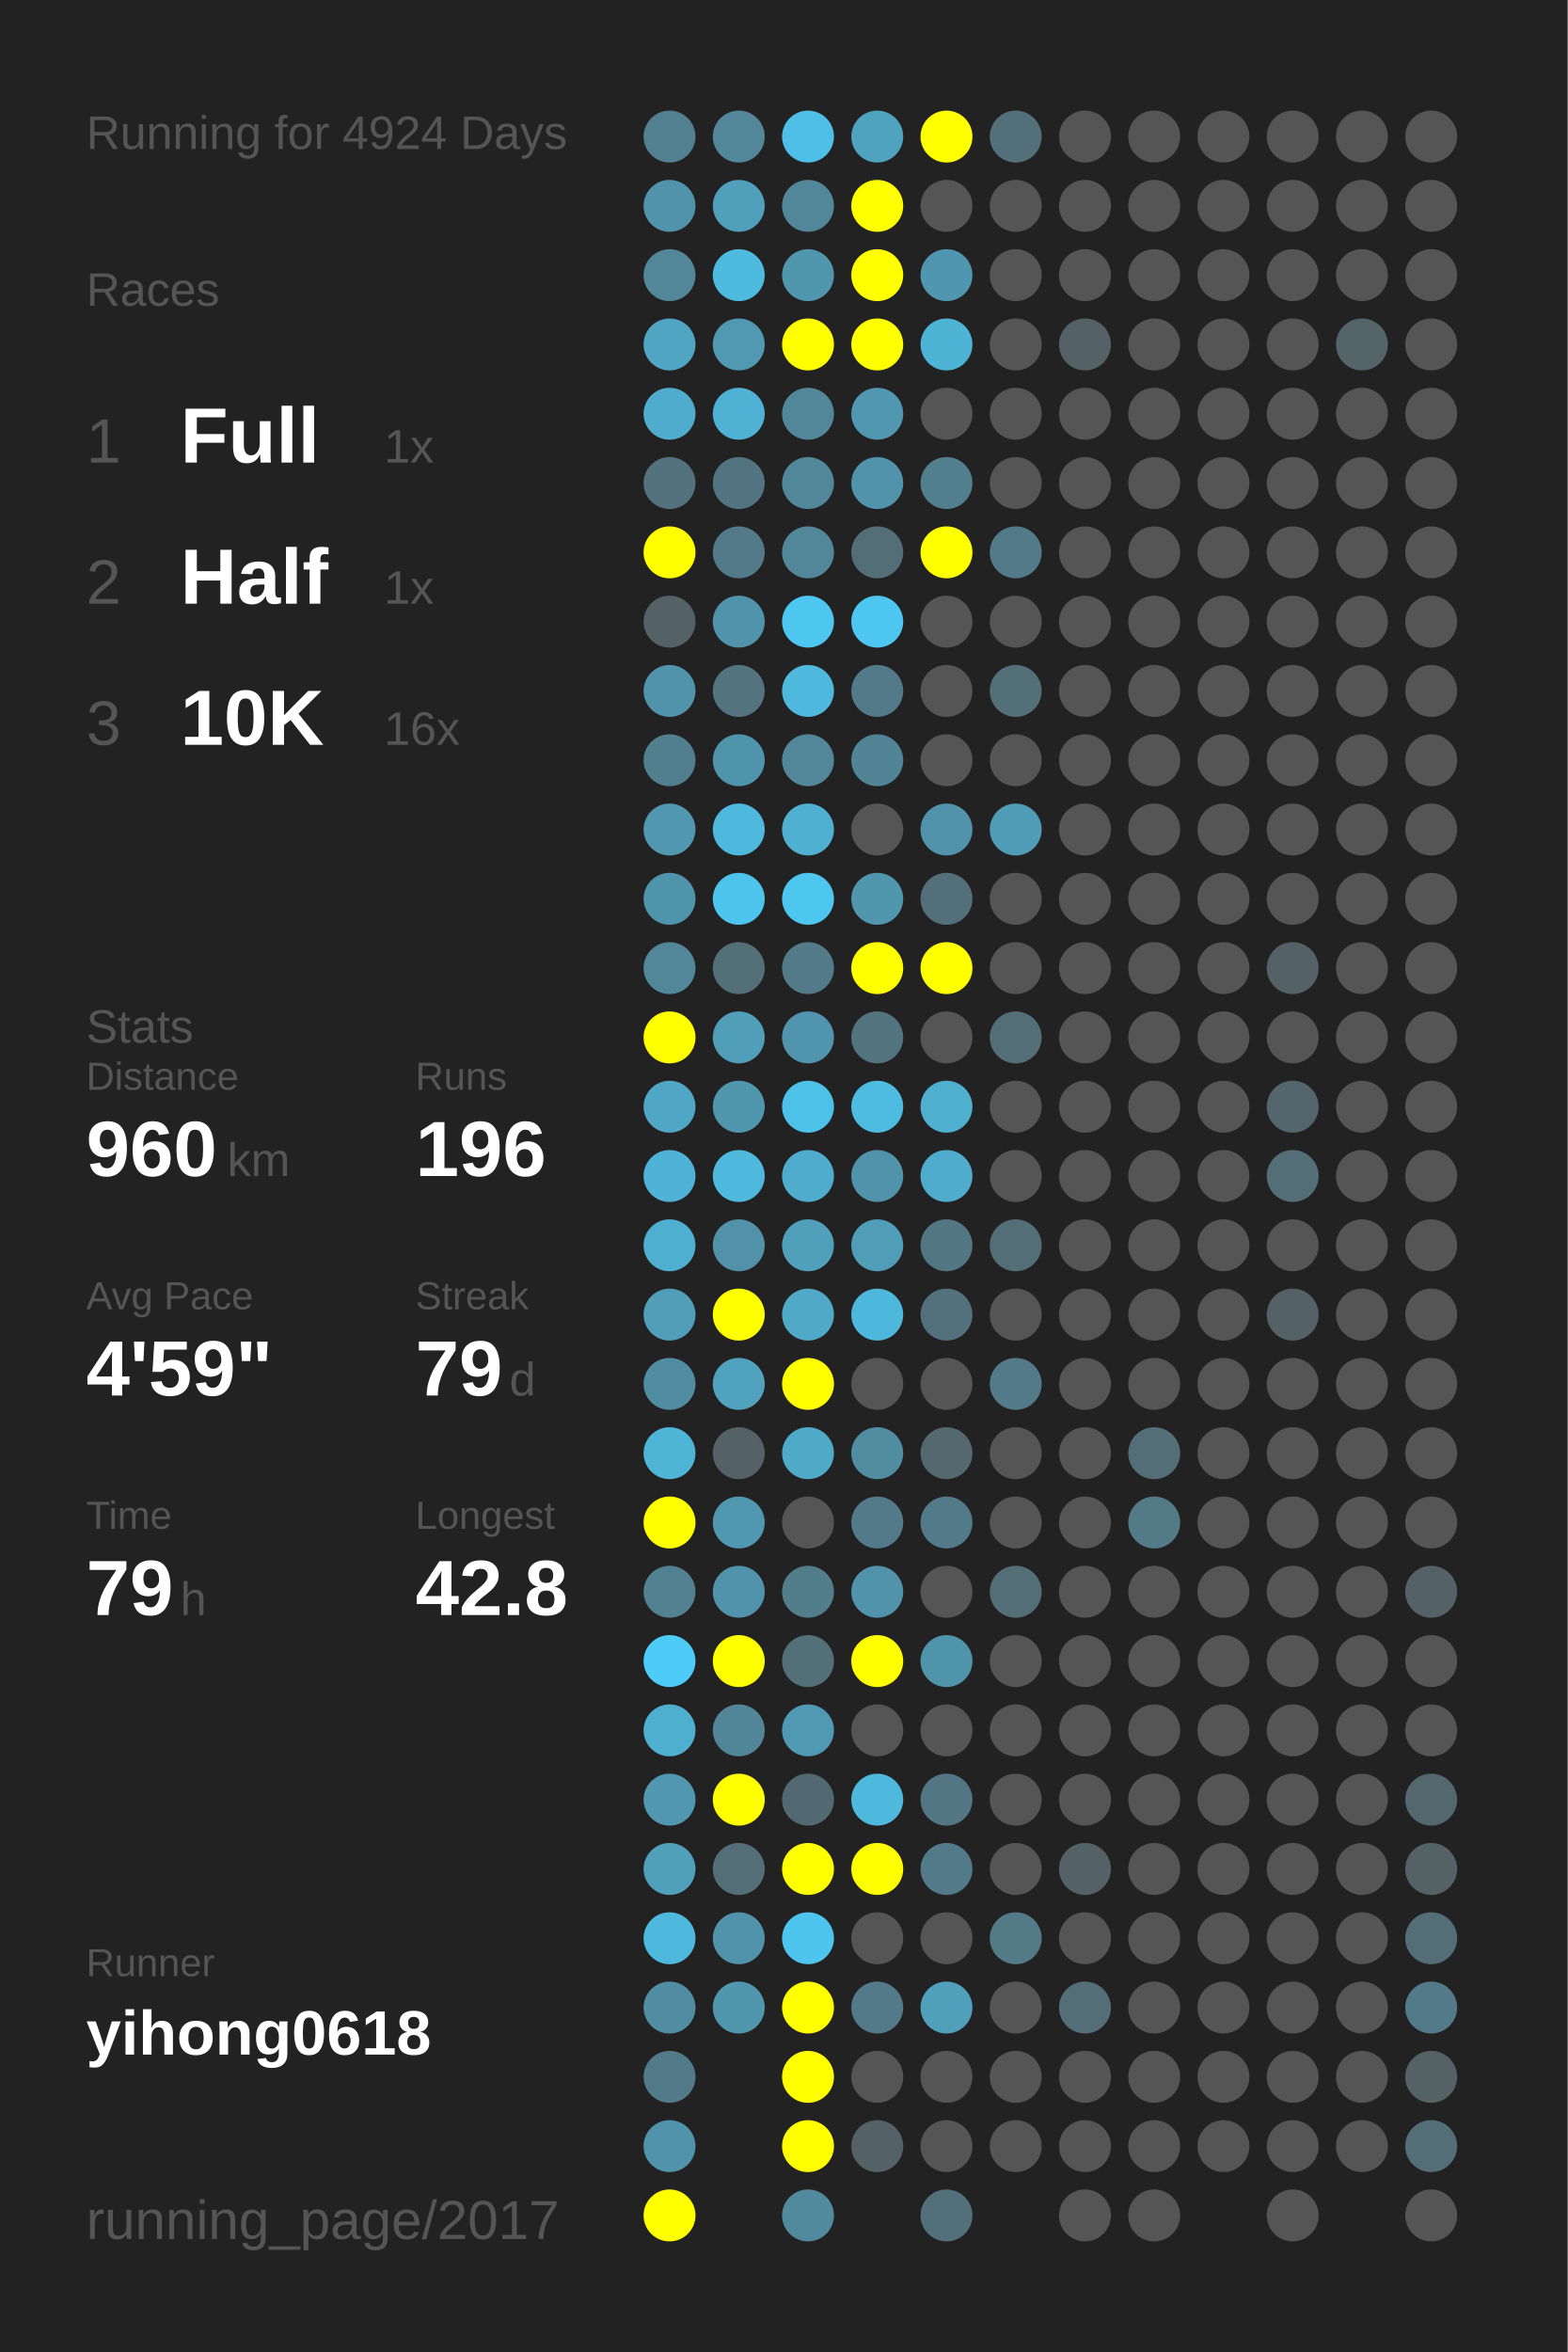
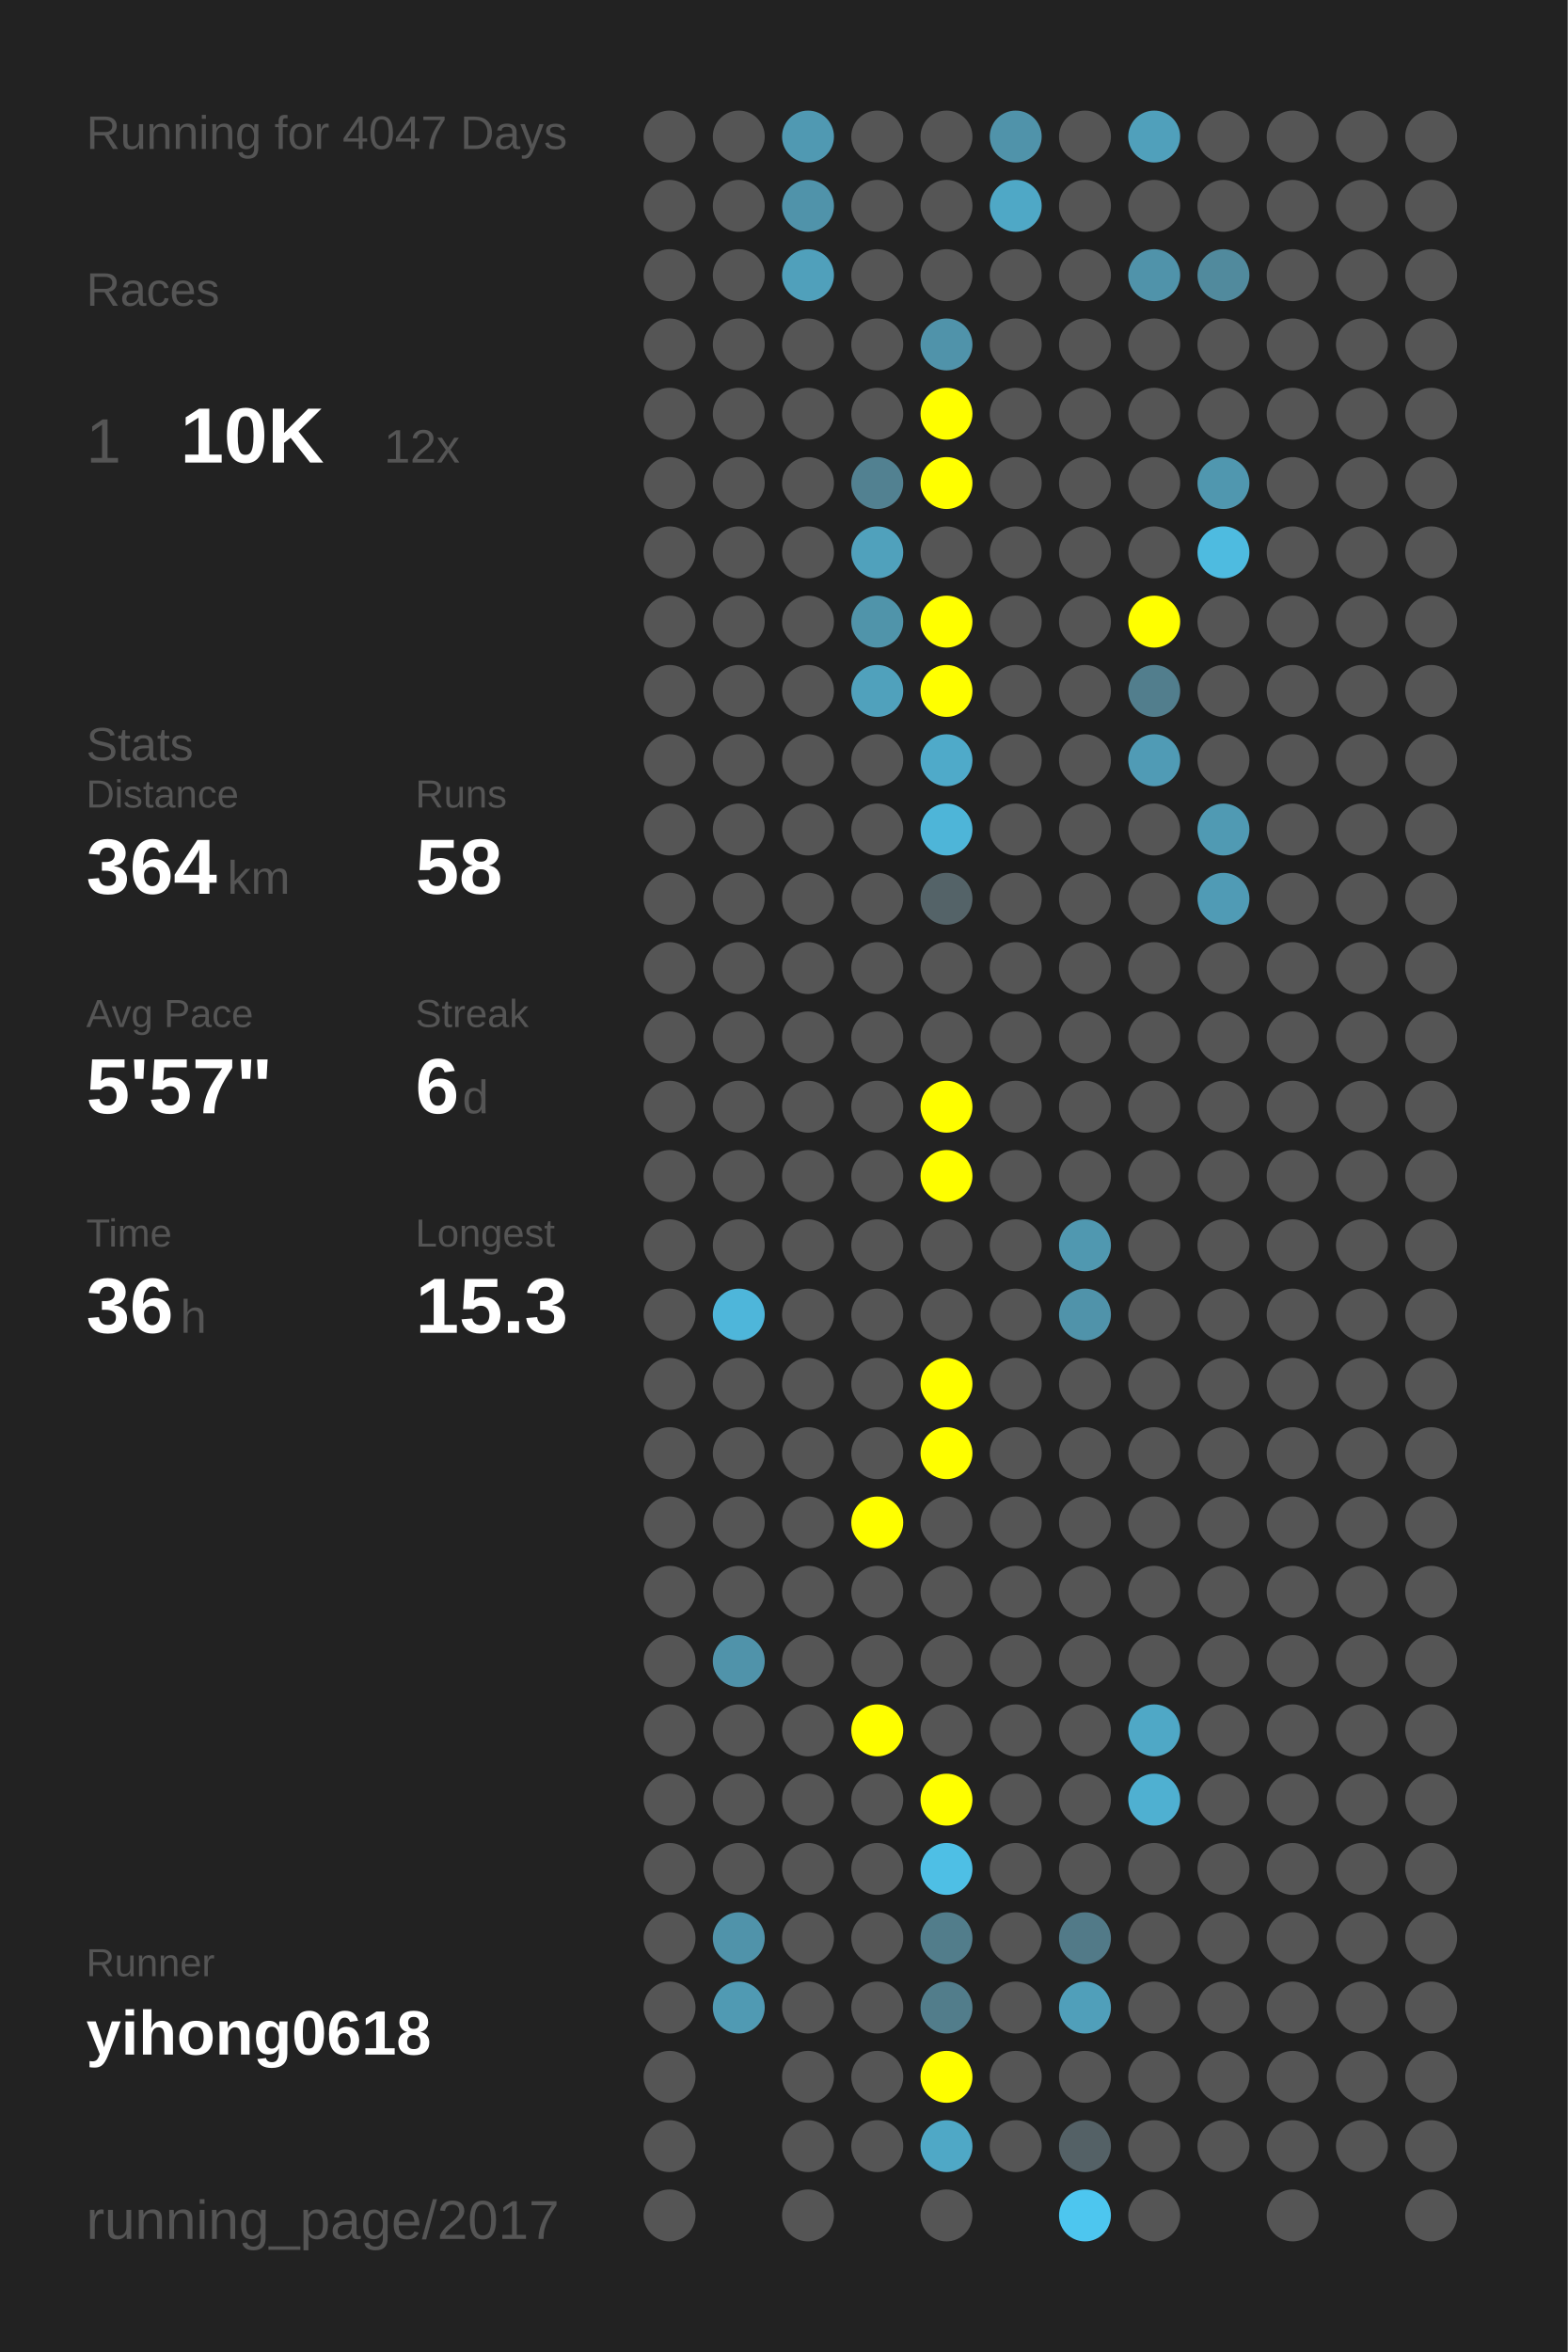
<svg xmlns="http://www.w3.org/2000/svg" baseProfile="full" height="300mm" version="1.1" viewBox="0,0,200,300" width="200mm">
  <defs />
  <rect fill="#222222" height="300" width="200" x="0" y="0" />
-   <text fill="#555555" style="font-size:6px; font-family:Arial;" x="11" y="19">Running for 4924 Days</text>
+   <text fill="#555555" style="font-size:6px; font-family:Arial;" x="11" y="19">Running for 4047 Days</text>
  <text fill="#555555" style="font-size:6px; font-family:Arial;" x="11" y="39">Races</text>
  <text fill="#555555" style="font-size:8px; font-family:Arial;" x="11" y="59">1</text>
-   <text fill="#FFFFFF" style="font-size:10px; font-family:Arial; font-weight:bold;" x="23" y="59">Full</text>
-   <text fill="#555555" style="font-size:6px; font-family:Arial;" x="49" y="59">1x</text>
-   <text fill="#555555" style="font-size:8px; font-family:Arial;" x="11" y="77">2</text>
-   <text fill="#FFFFFF" style="font-size:10px; font-family:Arial; font-weight:bold;" x="23" y="77">Half</text>
-   <text fill="#555555" style="font-size:6px; font-family:Arial;" x="49" y="77">1x</text>
-   <text fill="#555555" style="font-size:8px; font-family:Arial;" x="11" y="95">3</text>
-   <text fill="#FFFFFF" style="font-size:10px; font-family:Arial; font-weight:bold;" x="23" y="95">10K</text>
-   <text fill="#555555" style="font-size:6px; font-family:Arial;" x="49" y="95">16x</text>
-   <text fill="#555555" style="font-size:6px; font-family:Arial;" x="11" y="133">Stats</text>
-   <text fill="#555555" style="font-size:5px; font-family:Arial;" x="11" y="139">Distance</text>
-   <text fill="#FFFFFF" style="font-size:10px; font-family:Arial; font-weight:bold;" x="11" y="150">960</text>
-   <text fill="#555555" style="font-size:6px; font-family:Arial;" x="29" y="150">km</text>
-   <text fill="#555555" style="font-size:5px; font-family:Arial;" x="53" y="139">Runs</text>
-   <text fill="#FFFFFF" style="font-size:10px; font-family:Arial; font-weight:bold;" x="53" y="150">196</text>
-   <text fill="#555555" style="font-size:5px; font-family:Arial;" x="11" y="167">Avg Pace</text>
-   <text fill="#FFFFFF" style="font-size:10px; font-family:Arial; font-weight:bold;" x="11" y="178">4'59"</text>
-   <text fill="#555555" style="font-size:5px; font-family:Arial;" x="53" y="167">Streak</text>
-   <text fill="#FFFFFF" style="font-size:10px; font-family:Arial; font-weight:bold;" x="53" y="178">79</text>
-   <text fill="#555555" style="font-size:6px; font-family:Arial;" x="65" y="178">d</text>
-   <text fill="#555555" style="font-size:5px; font-family:Arial;" x="11" y="195">Time</text>
-   <text fill="#FFFFFF" style="font-size:10px; font-family:Arial; font-weight:bold;" x="11" y="206">79</text>
-   <text fill="#555555" style="font-size:6px; font-family:Arial;" x="23" y="206">h</text>
-   <text fill="#555555" style="font-size:5px; font-family:Arial;" x="53" y="195">Longest</text>
-   <text fill="#FFFFFF" style="font-size:10px; font-family:Arial; font-weight:bold;" x="53" y="206">42.8</text>
+   <text fill="#FFFFFF" style="font-size:10px; font-family:Arial; font-weight:bold;" x="23" y="59">10K</text>
+   <text fill="#555555" style="font-size:6px; font-family:Arial;" x="49" y="59">12x</text>
+   <text fill="#555555" style="font-size:6px; font-family:Arial;" x="11" y="97">Stats</text>
+   <text fill="#555555" style="font-size:5px; font-family:Arial;" x="11" y="103">Distance</text>
+   <text fill="#FFFFFF" style="font-size:10px; font-family:Arial; font-weight:bold;" x="11" y="114">364</text>
+   <text fill="#555555" style="font-size:6px; font-family:Arial;" x="29" y="114">km</text>
+   <text fill="#555555" style="font-size:5px; font-family:Arial;" x="53" y="103">Runs</text>
+   <text fill="#FFFFFF" style="font-size:10px; font-family:Arial; font-weight:bold;" x="53" y="114">58</text>
+   <text fill="#555555" style="font-size:5px; font-family:Arial;" x="11" y="131">Avg Pace</text>
+   <text fill="#FFFFFF" style="font-size:10px; font-family:Arial; font-weight:bold;" x="11" y="142">5'57"</text>
+   <text fill="#555555" style="font-size:5px; font-family:Arial;" x="53" y="131">Streak</text>
+   <text fill="#FFFFFF" style="font-size:10px; font-family:Arial; font-weight:bold;" x="53" y="142">6</text>
+   <text fill="#555555" style="font-size:6px; font-family:Arial;" x="59" y="142">d</text>
+   <text fill="#555555" style="font-size:5px; font-family:Arial;" x="11" y="159">Time</text>
+   <text fill="#FFFFFF" style="font-size:10px; font-family:Arial; font-weight:bold;" x="11" y="170">36</text>
+   <text fill="#555555" style="font-size:6px; font-family:Arial;" x="23" y="170">h</text>
+   <text fill="#555555" style="font-size:5px; font-family:Arial;" x="53" y="159">Longest</text>
+   <text fill="#FFFFFF" style="font-size:10px; font-family:Arial; font-weight:bold;" x="53" y="170">15.3</text>
  <text fill="#555555" style="font-size:5px; font-family:Arial;" x="11" y="252.065">Runner</text>
  <text fill="#FFFFFF" style="font-size:8px; font-family:Arial; font-weight:bold;" x="11" y="262.065">yihong0618</text>
  <text fill="#555555" style="font-size:7px; font-family:Arial;" x="11" y="285.581">running_page/2017</text>
-   <circle cx="85.417" cy="17.419" fill="#528090" r="3.312" />
-   <circle cx="85.417" cy="26.258" fill="#5093aa" r="3.312" />
-   <circle cx="85.417" cy="35.097" fill="#518799" r="3.312" />
-   <circle cx="85.417" cy="43.935" fill="#4fa5c2" r="3.312" />
-   <circle cx="85.417" cy="52.774" fill="#4faccc" r="3.312" />
-   <circle cx="85.417" cy="61.613" fill="#53727d" r="3.312" />
-   <circle cx="85.417" cy="70.452" fill="#FFFF00" r="3.312" />
-   <circle cx="85.417" cy="79.29" fill="#546166" r="3.312" />
-   <circle cx="85.417" cy="88.129" fill="#5093aa" r="3.312" />
-   <circle cx="85.417" cy="96.968" fill="#527f8e" r="3.312" />
-   <circle cx="85.417" cy="105.806" fill="#5097af" r="3.312" />
-   <circle cx="85.417" cy="114.645" fill="#5094ab" r="3.312" />
-   <circle cx="85.417" cy="123.484" fill="#518799" r="3.312" />
-   <circle cx="85.417" cy="132.323" fill="#FFFF00" r="3.312" />
-   <circle cx="85.417" cy="141.161" fill="#4fa7c5" r="3.312" />
-   <circle cx="85.417" cy="150" fill="#4eb3d6" r="3.312" />
-   <circle cx="85.417" cy="158.839" fill="#4fafd0" r="3.312" />
-   <circle cx="85.417" cy="167.677" fill="#509eb8" r="3.312" />
-   <circle cx="85.417" cy="176.516" fill="#518da2" r="3.312" />
-   <circle cx="85.417" cy="185.355" fill="#4eb5d7" r="3.312" />
-   <circle cx="85.417" cy="194.194" fill="#FFFF00" r="3.312" />
-   <circle cx="85.417" cy="203.032" fill="#528191" r="3.312" />
-   <circle cx="85.417" cy="211.871" fill="#4dccf8" r="3.312" />
-   <circle cx="85.417" cy="220.71" fill="#4fafcf" r="3.312" />
-   <circle cx="85.417" cy="229.548" fill="#5097af" r="3.312" />
-   <circle cx="85.417" cy="238.387" fill="#50a0bb" r="3.312" />
-   <circle cx="85.417" cy="247.226" fill="#4eb9dd" r="3.312" />
-   <circle cx="85.417" cy="256.065" fill="#518da2" r="3.312" />
-   <circle cx="85.417" cy="264.903" fill="#527a88" r="3.312" />
-   <circle cx="85.417" cy="273.742" fill="#5093aa" r="3.312" />
-   <circle cx="85.417" cy="282.581" fill="#FFFF00" r="3.312" />
-   <circle cx="94.25" cy="17.419" fill="#518799" r="3.312" />
-   <circle cx="94.25" cy="26.258" fill="#50a0bb" r="3.312" />
-   <circle cx="94.25" cy="35.097" fill="#4ebade" r="3.312" />
-   <circle cx="94.25" cy="43.935" fill="#5099b1" r="3.312" />
-   <circle cx="94.25" cy="52.774" fill="#4fb1d3" r="3.312" />
-   <circle cx="94.25" cy="61.613" fill="#527480" r="3.312" />
-   <circle cx="94.25" cy="70.452" fill="#527a88" r="3.312" />
-   <circle cx="94.25" cy="79.29" fill="#5093aa" r="3.312" />
-   <circle cx="94.25" cy="88.129" fill="#53737e" r="3.312" />
-   <circle cx="94.25" cy="96.968" fill="#5094ab" r="3.312" />
-   <circle cx="94.25" cy="105.806" fill="#4eb9dd" r="3.312" />
-   <circle cx="94.25" cy="114.645" fill="#4dc4ec" r="3.312" />
-   <circle cx="94.25" cy="123.484" fill="#536f78" r="3.312" />
-   <circle cx="94.25" cy="132.323" fill="#509eb8" r="3.312" />
-   <circle cx="94.25" cy="141.161" fill="#5097ae" r="3.312" />
-   <circle cx="94.25" cy="150" fill="#4eb9dd" r="3.312" />
-   <circle cx="94.25" cy="158.839" fill="#5192a8" r="3.312" />
-   <circle cx="94.25" cy="167.677" fill="#FFFF00" r="3.312" />
-   <circle cx="94.25" cy="176.516" fill="#50a2be" r="3.312" />
-   <circle cx="94.25" cy="185.355" fill="#546166" r="3.312" />
-   <circle cx="94.25" cy="194.194" fill="#5097b0" r="3.312" />
-   <circle cx="94.25" cy="203.032" fill="#5093aa" r="3.312" />
-   <circle cx="94.25" cy="211.871" fill="#FFFF00" r="3.312" />
-   <circle cx="94.25" cy="220.71" fill="#518698" r="3.312" />
-   <circle cx="94.25" cy="229.548" fill="#FFFF00" r="3.312" />
-   <circle cx="94.25" cy="238.387" fill="#536e77" r="3.312" />
+   <circle cx="85.417" cy="17.419" fill="#555555" r="3.312" />
+   <circle cx="85.417" cy="26.258" fill="#555555" r="3.312" />
+   <circle cx="85.417" cy="35.097" fill="#555555" r="3.312" />
+   <circle cx="85.417" cy="43.935" fill="#555555" r="3.312" />
+   <circle cx="85.417" cy="52.774" fill="#555555" r="3.312" />
+   <circle cx="85.417" cy="61.613" fill="#555555" r="3.312" />
+   <circle cx="85.417" cy="70.452" fill="#555555" r="3.312" />
+   <circle cx="85.417" cy="79.29" fill="#555555" r="3.312" />
+   <circle cx="85.417" cy="88.129" fill="#555555" r="3.312" />
+   <circle cx="85.417" cy="96.968" fill="#555555" r="3.312" />
+   <circle cx="85.417" cy="105.806" fill="#555555" r="3.312" />
+   <circle cx="85.417" cy="114.645" fill="#555555" r="3.312" />
+   <circle cx="85.417" cy="123.484" fill="#555555" r="3.312" />
+   <circle cx="85.417" cy="132.323" fill="#555555" r="3.312" />
+   <circle cx="85.417" cy="141.161" fill="#555555" r="3.312" />
+   <circle cx="85.417" cy="150" fill="#555555" r="3.312" />
+   <circle cx="85.417" cy="158.839" fill="#555555" r="3.312" />
+   <circle cx="85.417" cy="167.677" fill="#555555" r="3.312" />
+   <circle cx="85.417" cy="176.516" fill="#555555" r="3.312" />
+   <circle cx="85.417" cy="185.355" fill="#555555" r="3.312" />
+   <circle cx="85.417" cy="194.194" fill="#555555" r="3.312" />
+   <circle cx="85.417" cy="203.032" fill="#555555" r="3.312" />
+   <circle cx="85.417" cy="211.871" fill="#555555" r="3.312" />
+   <circle cx="85.417" cy="220.71" fill="#555555" r="3.312" />
+   <circle cx="85.417" cy="229.548" fill="#555555" r="3.312" />
+   <circle cx="85.417" cy="238.387" fill="#555555" r="3.312" />
+   <circle cx="85.417" cy="247.226" fill="#555555" r="3.312" />
+   <circle cx="85.417" cy="256.065" fill="#555555" r="3.312" />
+   <circle cx="85.417" cy="264.903" fill="#555555" r="3.312" />
+   <circle cx="85.417" cy="273.742" fill="#555555" r="3.312" />
+   <circle cx="85.417" cy="282.581" fill="#555555" r="3.312" />
+   <circle cx="94.25" cy="17.419" fill="#555555" r="3.312" />
+   <circle cx="94.25" cy="26.258" fill="#555555" r="3.312" />
+   <circle cx="94.25" cy="35.097" fill="#555555" r="3.312" />
+   <circle cx="94.25" cy="43.935" fill="#555555" r="3.312" />
+   <circle cx="94.25" cy="52.774" fill="#555555" r="3.312" />
+   <circle cx="94.25" cy="61.613" fill="#555555" r="3.312" />
+   <circle cx="94.25" cy="70.452" fill="#555555" r="3.312" />
+   <circle cx="94.25" cy="79.29" fill="#555555" r="3.312" />
+   <circle cx="94.25" cy="88.129" fill="#555555" r="3.312" />
+   <circle cx="94.25" cy="96.968" fill="#555555" r="3.312" />
+   <circle cx="94.25" cy="105.806" fill="#555555" r="3.312" />
+   <circle cx="94.25" cy="114.645" fill="#555555" r="3.312" />
+   <circle cx="94.25" cy="123.484" fill="#555555" r="3.312" />
+   <circle cx="94.25" cy="132.323" fill="#555555" r="3.312" />
+   <circle cx="94.25" cy="141.161" fill="#555555" r="3.312" />
+   <circle cx="94.25" cy="150" fill="#555555" r="3.312" />
+   <circle cx="94.25" cy="158.839" fill="#555555" r="3.312" />
+   <circle cx="94.25" cy="167.677" fill="#4eb6da" r="3.312" />
+   <circle cx="94.25" cy="176.516" fill="#555555" r="3.312" />
+   <circle cx="94.25" cy="185.355" fill="#555555" r="3.312" />
+   <circle cx="94.25" cy="194.194" fill="#555555" r="3.312" />
+   <circle cx="94.25" cy="203.032" fill="#555555" r="3.312" />
+   <circle cx="94.25" cy="211.871" fill="#5093aa" r="3.312" />
+   <circle cx="94.25" cy="220.71" fill="#555555" r="3.312" />
+   <circle cx="94.25" cy="229.548" fill="#555555" r="3.312" />
+   <circle cx="94.25" cy="238.387" fill="#555555" r="3.312" />
  <circle cx="94.25" cy="247.226" fill="#5093aa" r="3.312" />
-   <circle cx="94.25" cy="256.065" fill="#5096ad" r="3.312" />
-   <circle cx="103.083" cy="17.419" fill="#4ebfe6" r="3.312" />
-   <circle cx="103.083" cy="26.258" fill="#518799" r="3.312" />
-   <circle cx="103.083" cy="35.097" fill="#5096ad" r="3.312" />
-   <circle cx="103.083" cy="43.935" fill="#FFFF00" r="3.312" />
-   <circle cx="103.083" cy="52.774" fill="#518799" r="3.312" />
-   <circle cx="103.083" cy="61.613" fill="#518799" r="3.312" />
-   <circle cx="103.083" cy="70.452" fill="#518799" r="3.312" />
-   <circle cx="103.083" cy="79.29" fill="#4dc7f0" r="3.312" />
-   <circle cx="103.083" cy="88.129" fill="#4eb9dd" r="3.312" />
-   <circle cx="103.083" cy="96.968" fill="#518799" r="3.312" />
-   <circle cx="103.083" cy="105.806" fill="#4fb0d1" r="3.312" />
-   <circle cx="103.083" cy="114.645" fill="#4dc7f0" r="3.312" />
-   <circle cx="103.083" cy="123.484" fill="#527a88" r="3.312" />
-   <circle cx="103.083" cy="132.323" fill="#5095ad" r="3.312" />
-   <circle cx="103.083" cy="141.161" fill="#4dc2e9" r="3.312" />
-   <circle cx="103.083" cy="150" fill="#4faccc" r="3.312" />
-   <circle cx="103.083" cy="158.839" fill="#50a0bb" r="3.312" />
-   <circle cx="103.083" cy="167.677" fill="#4fa9c7" r="3.312" />
-   <circle cx="103.083" cy="176.516" fill="#FFFF00" r="3.312" />
-   <circle cx="103.083" cy="185.355" fill="#4faac8" r="3.312" />
+   <circle cx="94.25" cy="256.065" fill="#509ab3" r="3.312" />
+   <circle cx="103.083" cy="17.419" fill="#5099b2" r="3.312" />
+   <circle cx="103.083" cy="26.258" fill="#5093aa" r="3.312" />
+   <circle cx="103.083" cy="35.097" fill="#50a0bb" r="3.312" />
+   <circle cx="103.083" cy="43.935" fill="#555555" r="3.312" />
+   <circle cx="103.083" cy="52.774" fill="#555555" r="3.312" />
+   <circle cx="103.083" cy="61.613" fill="#555555" r="3.312" />
+   <circle cx="103.083" cy="70.452" fill="#555555" r="3.312" />
+   <circle cx="103.083" cy="79.29" fill="#555555" r="3.312" />
+   <circle cx="103.083" cy="88.129" fill="#555555" r="3.312" />
+   <circle cx="103.083" cy="96.968" fill="#555555" r="3.312" />
+   <circle cx="103.083" cy="105.806" fill="#555555" r="3.312" />
+   <circle cx="103.083" cy="114.645" fill="#555555" r="3.312" />
+   <circle cx="103.083" cy="123.484" fill="#555555" r="3.312" />
+   <circle cx="103.083" cy="132.323" fill="#555555" r="3.312" />
+   <circle cx="103.083" cy="141.161" fill="#555555" r="3.312" />
+   <circle cx="103.083" cy="150" fill="#555555" r="3.312" />
+   <circle cx="103.083" cy="158.839" fill="#555555" r="3.312" />
+   <circle cx="103.083" cy="167.677" fill="#555555" r="3.312" />
+   <circle cx="103.083" cy="176.516" fill="#555555" r="3.312" />
+   <circle cx="103.083" cy="185.355" fill="#555555" r="3.312" />
  <circle cx="103.083" cy="194.194" fill="#555555" r="3.312" />
-   <circle cx="103.083" cy="203.032" fill="#527d8b" r="3.312" />
-   <circle cx="103.083" cy="211.871" fill="#536f78" r="3.312" />
-   <circle cx="103.083" cy="220.71" fill="#5099b2" r="3.312" />
-   <circle cx="103.083" cy="229.548" fill="#536971" r="3.312" />
-   <circle cx="103.083" cy="238.387" fill="#FFFF00" r="3.312" />
-   <circle cx="103.083" cy="247.226" fill="#4dc5ee" r="3.312" />
-   <circle cx="103.083" cy="256.065" fill="#FFFF00" r="3.312" />
-   <circle cx="103.083" cy="264.903" fill="#FFFF00" r="3.312" />
-   <circle cx="103.083" cy="273.742" fill="#FFFF00" r="3.312" />
-   <circle cx="103.083" cy="282.581" fill="#518a9d" r="3.312" />
-   <circle cx="111.917" cy="17.419" fill="#4fa3bf" r="3.312" />
-   <circle cx="111.917" cy="26.258" fill="#FFFF00" r="3.312" />
-   <circle cx="111.917" cy="35.097" fill="#FFFF00" r="3.312" />
-   <circle cx="111.917" cy="43.935" fill="#FFFF00" r="3.312" />
-   <circle cx="111.917" cy="52.774" fill="#5097af" r="3.312" />
-   <circle cx="111.917" cy="61.613" fill="#5093aa" r="3.312" />
-   <circle cx="111.917" cy="70.452" fill="#536e77" r="3.312" />
-   <circle cx="111.917" cy="79.29" fill="#4dc7f1" r="3.312" />
-   <circle cx="111.917" cy="88.129" fill="#527a88" r="3.312" />
-   <circle cx="111.917" cy="96.968" fill="#518495" r="3.312" />
+   <circle cx="103.083" cy="203.032" fill="#555555" r="3.312" />
+   <circle cx="103.083" cy="211.871" fill="#555555" r="3.312" />
+   <circle cx="103.083" cy="220.71" fill="#555555" r="3.312" />
+   <circle cx="103.083" cy="229.548" fill="#555555" r="3.312" />
+   <circle cx="103.083" cy="238.387" fill="#555555" r="3.312" />
+   <circle cx="103.083" cy="247.226" fill="#555555" r="3.312" />
+   <circle cx="103.083" cy="256.065" fill="#555555" r="3.312" />
+   <circle cx="103.083" cy="264.903" fill="#555555" r="3.312" />
+   <circle cx="103.083" cy="273.742" fill="#555555" r="3.312" />
+   <circle cx="103.083" cy="282.581" fill="#555555" r="3.312" />
+   <circle cx="111.917" cy="17.419" fill="#555555" r="3.312" />
+   <circle cx="111.917" cy="26.258" fill="#555555" r="3.312" />
+   <circle cx="111.917" cy="35.097" fill="#555555" r="3.312" />
+   <circle cx="111.917" cy="43.935" fill="#555555" r="3.312" />
+   <circle cx="111.917" cy="52.774" fill="#555555" r="3.312" />
+   <circle cx="111.917" cy="61.613" fill="#528191" r="3.312" />
+   <circle cx="111.917" cy="70.452" fill="#50a1bc" r="3.312" />
+   <circle cx="111.917" cy="79.29" fill="#5094aa" r="3.312" />
+   <circle cx="111.917" cy="88.129" fill="#50a1bc" r="3.312" />
+   <circle cx="111.917" cy="96.968" fill="#555555" r="3.312" />
  <circle cx="111.917" cy="105.806" fill="#555555" r="3.312" />
-   <circle cx="111.917" cy="114.645" fill="#5096ad" r="3.312" />
-   <circle cx="111.917" cy="123.484" fill="#FFFF00" r="3.312" />
-   <circle cx="111.917" cy="132.323" fill="#52747f" r="3.312" />
-   <circle cx="111.917" cy="141.161" fill="#4ebbe0" r="3.312" />
-   <circle cx="111.917" cy="150" fill="#5093aa" r="3.312" />
-   <circle cx="111.917" cy="158.839" fill="#509db7" r="3.312" />
-   <circle cx="111.917" cy="167.677" fill="#4eb8dc" r="3.312" />
+   <circle cx="111.917" cy="114.645" fill="#555555" r="3.312" />
+   <circle cx="111.917" cy="123.484" fill="#555555" r="3.312" />
+   <circle cx="111.917" cy="132.323" fill="#555555" r="3.312" />
+   <circle cx="111.917" cy="141.161" fill="#555555" r="3.312" />
+   <circle cx="111.917" cy="150" fill="#555555" r="3.312" />
+   <circle cx="111.917" cy="158.839" fill="#555555" r="3.312" />
+   <circle cx="111.917" cy="167.677" fill="#555555" r="3.312" />
  <circle cx="111.917" cy="176.516" fill="#555555" r="3.312" />
-   <circle cx="111.917" cy="185.355" fill="#518da1" r="3.312" />
-   <circle cx="111.917" cy="194.194" fill="#527a88" r="3.312" />
-   <circle cx="111.917" cy="203.032" fill="#5093aa" r="3.312" />
-   <circle cx="111.917" cy="211.871" fill="#FFFF00" r="3.312" />
-   <circle cx="111.917" cy="220.71" fill="#555555" r="3.312" />
-   <circle cx="111.917" cy="229.548" fill="#4eb9dd" r="3.312" />
-   <circle cx="111.917" cy="238.387" fill="#FFFF00" r="3.312" />
+   <circle cx="111.917" cy="185.355" fill="#555555" r="3.312" />
+   <circle cx="111.917" cy="194.194" fill="#FFFF00" r="3.312" />
+   <circle cx="111.917" cy="203.032" fill="#555555" r="3.312" />
+   <circle cx="111.917" cy="211.871" fill="#555555" r="3.312" />
+   <circle cx="111.917" cy="220.71" fill="#FFFF00" r="3.312" />
+   <circle cx="111.917" cy="229.548" fill="#555555" r="3.312" />
+   <circle cx="111.917" cy="238.387" fill="#555555" r="3.312" />
  <circle cx="111.917" cy="247.226" fill="#555555" r="3.312" />
-   <circle cx="111.917" cy="256.065" fill="#527a88" r="3.312" />
+   <circle cx="111.917" cy="256.065" fill="#555555" r="3.312" />
  <circle cx="111.917" cy="264.903" fill="#555555" r="3.312" />
-   <circle cx="111.917" cy="273.742" fill="#546166" r="3.312" />
-   <circle cx="120.75" cy="17.419" fill="#FFFF00" r="3.312" />
+   <circle cx="111.917" cy="273.742" fill="#555555" r="3.312" />
+   <circle cx="120.75" cy="17.419" fill="#555555" r="3.312" />
  <circle cx="120.75" cy="26.258" fill="#555555" r="3.312" />
-   <circle cx="120.75" cy="35.097" fill="#5096ae" r="3.312" />
-   <circle cx="120.75" cy="43.935" fill="#4eb4d6" r="3.312" />
-   <circle cx="120.75" cy="52.774" fill="#555555" r="3.312" />
-   <circle cx="120.75" cy="61.613" fill="#527f8e" r="3.312" />
-   <circle cx="120.75" cy="70.452" fill="#FFFF00" r="3.312" />
-   <circle cx="120.75" cy="79.29" fill="#555555" r="3.312" />
-   <circle cx="120.75" cy="88.129" fill="#555555" r="3.312" />
-   <circle cx="120.75" cy="96.968" fill="#555555" r="3.312" />
-   <circle cx="120.75" cy="105.806" fill="#5093aa" r="3.312" />
-   <circle cx="120.75" cy="114.645" fill="#53707a" r="3.312" />
-   <circle cx="120.75" cy="123.484" fill="#FFFF00" r="3.312" />
+   <circle cx="120.75" cy="35.097" fill="#555555" r="3.312" />
+   <circle cx="120.75" cy="43.935" fill="#5093aa" r="3.312" />
+   <circle cx="120.75" cy="52.774" fill="#FFFF00" r="3.312" />
+   <circle cx="120.75" cy="61.613" fill="#FFFF00" r="3.312" />
+   <circle cx="120.75" cy="70.452" fill="#555555" r="3.312" />
+   <circle cx="120.75" cy="79.29" fill="#FFFF00" r="3.312" />
+   <circle cx="120.75" cy="88.129" fill="#FFFF00" r="3.312" />
+   <circle cx="120.75" cy="96.968" fill="#4faac9" r="3.312" />
+   <circle cx="120.75" cy="105.806" fill="#4eb5d8" r="3.312" />
+   <circle cx="120.75" cy="114.645" fill="#546368" r="3.312" />
+   <circle cx="120.75" cy="123.484" fill="#555555" r="3.312" />
  <circle cx="120.75" cy="132.323" fill="#555555" r="3.312" />
-   <circle cx="120.75" cy="141.161" fill="#4fafcf" r="3.312" />
-   <circle cx="120.75" cy="150" fill="#4faccc" r="3.312" />
-   <circle cx="120.75" cy="158.839" fill="#527682" r="3.312" />
-   <circle cx="120.75" cy="167.677" fill="#53717c" r="3.312" />
-   <circle cx="120.75" cy="176.516" fill="#555555" r="3.312" />
-   <circle cx="120.75" cy="185.355" fill="#53686f" r="3.312" />
-   <circle cx="120.75" cy="194.194" fill="#527a88" r="3.312" />
+   <circle cx="120.75" cy="141.161" fill="#FFFF00" r="3.312" />
+   <circle cx="120.75" cy="150" fill="#FFFF00" r="3.312" />
+   <circle cx="120.75" cy="158.839" fill="#555555" r="3.312" />
+   <circle cx="120.75" cy="167.677" fill="#555555" r="3.312" />
+   <circle cx="120.75" cy="176.516" fill="#FFFF00" r="3.312" />
+   <circle cx="120.75" cy="185.355" fill="#FFFF00" r="3.312" />
+   <circle cx="120.75" cy="194.194" fill="#555555" r="3.312" />
  <circle cx="120.75" cy="203.032" fill="#555555" r="3.312" />
-   <circle cx="120.75" cy="211.871" fill="#5094aa" r="3.312" />
+   <circle cx="120.75" cy="211.871" fill="#555555" r="3.312" />
  <circle cx="120.75" cy="220.71" fill="#555555" r="3.312" />
-   <circle cx="120.75" cy="229.548" fill="#527683" r="3.312" />
-   <circle cx="120.75" cy="238.387" fill="#527a88" r="3.312" />
-   <circle cx="120.75" cy="247.226" fill="#555555" r="3.312" />
-   <circle cx="120.75" cy="256.065" fill="#50a0bb" r="3.312" />
-   <circle cx="120.75" cy="264.903" fill="#555555" r="3.312" />
-   <circle cx="120.75" cy="273.742" fill="#555555" r="3.312" />
-   <circle cx="120.75" cy="282.581" fill="#53707a" r="3.312" />
-   <circle cx="129.583" cy="17.419" fill="#536f79" r="3.312" />
-   <circle cx="129.583" cy="26.258" fill="#555555" r="3.312" />
+   <circle cx="120.75" cy="229.548" fill="#FFFF00" r="3.312" />
+   <circle cx="120.75" cy="238.387" fill="#4ebfe5" r="3.312" />
+   <circle cx="120.75" cy="247.226" fill="#527d8b" r="3.312" />
+   <circle cx="120.75" cy="256.065" fill="#527d8b" r="3.312" />
+   <circle cx="120.75" cy="264.903" fill="#FFFF00" r="3.312" />
+   <circle cx="120.75" cy="273.742" fill="#4fa8c6" r="3.312" />
+   <circle cx="120.75" cy="282.581" fill="#555555" r="3.312" />
+   <circle cx="129.583" cy="17.419" fill="#5093aa" r="3.312" />
+   <circle cx="129.583" cy="26.258" fill="#4fa8c6" r="3.312" />
  <circle cx="129.583" cy="35.097" fill="#555555" r="3.312" />
  <circle cx="129.583" cy="43.935" fill="#555555" r="3.312" />
  <circle cx="129.583" cy="52.774" fill="#555555" r="3.312" />
  <circle cx="129.583" cy="61.613" fill="#555555" r="3.312" />
-   <circle cx="129.583" cy="70.452" fill="#527a88" r="3.312" />
+   <circle cx="129.583" cy="70.452" fill="#555555" r="3.312" />
  <circle cx="129.583" cy="79.29" fill="#555555" r="3.312" />
-   <circle cx="129.583" cy="88.129" fill="#536f78" r="3.312" />
+   <circle cx="129.583" cy="88.129" fill="#555555" r="3.312" />
  <circle cx="129.583" cy="96.968" fill="#555555" r="3.312" />
-   <circle cx="129.583" cy="105.806" fill="#509bb5" r="3.312" />
+   <circle cx="129.583" cy="105.806" fill="#555555" r="3.312" />
  <circle cx="129.583" cy="114.645" fill="#555555" r="3.312" />
  <circle cx="129.583" cy="123.484" fill="#555555" r="3.312" />
-   <circle cx="129.583" cy="132.323" fill="#536e77" r="3.312" />
+   <circle cx="129.583" cy="132.323" fill="#555555" r="3.312" />
  <circle cx="129.583" cy="141.161" fill="#555555" r="3.312" />
  <circle cx="129.583" cy="150" fill="#555555" r="3.312" />
-   <circle cx="129.583" cy="158.839" fill="#536e77" r="3.312" />
+   <circle cx="129.583" cy="158.839" fill="#555555" r="3.312" />
  <circle cx="129.583" cy="167.677" fill="#555555" r="3.312" />
-   <circle cx="129.583" cy="176.516" fill="#527a88" r="3.312" />
+   <circle cx="129.583" cy="176.516" fill="#555555" r="3.312" />
  <circle cx="129.583" cy="185.355" fill="#555555" r="3.312" />
  <circle cx="129.583" cy="194.194" fill="#555555" r="3.312" />
-   <circle cx="129.583" cy="203.032" fill="#536e77" r="3.312" />
+   <circle cx="129.583" cy="203.032" fill="#555555" r="3.312" />
  <circle cx="129.583" cy="211.871" fill="#555555" r="3.312" />
  <circle cx="129.583" cy="220.71" fill="#555555" r="3.312" />
  <circle cx="129.583" cy="229.548" fill="#555555" r="3.312" />
  <circle cx="129.583" cy="238.387" fill="#555555" r="3.312" />
-   <circle cx="129.583" cy="247.226" fill="#527a87" r="3.312" />
+   <circle cx="129.583" cy="247.226" fill="#555555" r="3.312" />
  <circle cx="129.583" cy="256.065" fill="#555555" r="3.312" />
  <circle cx="129.583" cy="264.903" fill="#555555" r="3.312" />
  <circle cx="129.583" cy="273.742" fill="#555555" r="3.312" />
  <circle cx="138.417" cy="17.419" fill="#555555" r="3.312" />
  <circle cx="138.417" cy="26.258" fill="#555555" r="3.312" />
  <circle cx="138.417" cy="35.097" fill="#555555" r="3.312" />
-   <circle cx="138.417" cy="43.935" fill="#546166" r="3.312" />
+   <circle cx="138.417" cy="43.935" fill="#555555" r="3.312" />
  <circle cx="138.417" cy="52.774" fill="#555555" r="3.312" />
  <circle cx="138.417" cy="61.613" fill="#555555" r="3.312" />
  <circle cx="138.417" cy="70.452" fill="#555555" r="3.312" />
  <circle cx="138.417" cy="79.29" fill="#555555" r="3.312" />
  <circle cx="138.417" cy="88.129" fill="#555555" r="3.312" />
  <circle cx="138.417" cy="96.968" fill="#555555" r="3.312" />
  <circle cx="138.417" cy="105.806" fill="#555555" r="3.312" />
  <circle cx="138.417" cy="114.645" fill="#555555" r="3.312" />
  <circle cx="138.417" cy="123.484" fill="#555555" r="3.312" />
  <circle cx="138.417" cy="132.323" fill="#555555" r="3.312" />
  <circle cx="138.417" cy="141.161" fill="#555555" r="3.312" />
  <circle cx="138.417" cy="150" fill="#555555" r="3.312" />
-   <circle cx="138.417" cy="158.839" fill="#555555" r="3.312" />
-   <circle cx="138.417" cy="167.677" fill="#555555" r="3.312" />
+   <circle cx="138.417" cy="158.839" fill="#5098b0" r="3.312" />
+   <circle cx="138.417" cy="167.677" fill="#5093aa" r="3.312" />
  <circle cx="138.417" cy="176.516" fill="#555555" r="3.312" />
  <circle cx="138.417" cy="185.355" fill="#555555" r="3.312" />
  <circle cx="138.417" cy="194.194" fill="#555555" r="3.312" />
  <circle cx="138.417" cy="203.032" fill="#555555" r="3.312" />
  <circle cx="138.417" cy="211.871" fill="#555555" r="3.312" />
  <circle cx="138.417" cy="220.71" fill="#555555" r="3.312" />
  <circle cx="138.417" cy="229.548" fill="#555555" r="3.312" />
-   <circle cx="138.417" cy="238.387" fill="#546166" r="3.312" />
-   <circle cx="138.417" cy="247.226" fill="#555555" r="3.312" />
-   <circle cx="138.417" cy="256.065" fill="#536e77" r="3.312" />
+   <circle cx="138.417" cy="238.387" fill="#555555" r="3.312" />
+   <circle cx="138.417" cy="247.226" fill="#527a88" r="3.312" />
+   <circle cx="138.417" cy="256.065" fill="#509fba" r="3.312" />
  <circle cx="138.417" cy="264.903" fill="#555555" r="3.312" />
-   <circle cx="138.417" cy="273.742" fill="#555555" r="3.312" />
-   <circle cx="138.417" cy="282.581" fill="#555555" r="3.312" />
-   <circle cx="147.25" cy="17.419" fill="#555555" r="3.312" />
+   <circle cx="138.417" cy="273.742" fill="#546166" r="3.312" />
+   <circle cx="138.417" cy="282.581" fill="#4dc6ef" r="3.312" />
+   <circle cx="147.25" cy="17.419" fill="#50a0bb" r="3.312" />
  <circle cx="147.25" cy="26.258" fill="#555555" r="3.312" />
-   <circle cx="147.25" cy="35.097" fill="#555555" r="3.312" />
+   <circle cx="147.25" cy="35.097" fill="#5093aa" r="3.312" />
  <circle cx="147.25" cy="43.935" fill="#555555" r="3.312" />
  <circle cx="147.25" cy="52.774" fill="#555555" r="3.312" />
  <circle cx="147.25" cy="61.613" fill="#555555" r="3.312" />
  <circle cx="147.25" cy="70.452" fill="#555555" r="3.312" />
-   <circle cx="147.25" cy="79.29" fill="#555555" r="3.312" />
-   <circle cx="147.25" cy="88.129" fill="#555555" r="3.312" />
-   <circle cx="147.25" cy="96.968" fill="#555555" r="3.312" />
+   <circle cx="147.25" cy="79.29" fill="#FFFF00" r="3.312" />
+   <circle cx="147.25" cy="88.129" fill="#527e8d" r="3.312" />
+   <circle cx="147.25" cy="96.968" fill="#509bb5" r="3.312" />
  <circle cx="147.25" cy="105.806" fill="#555555" r="3.312" />
  <circle cx="147.25" cy="114.645" fill="#555555" r="3.312" />
  <circle cx="147.25" cy="123.484" fill="#555555" r="3.312" />
  <circle cx="147.25" cy="132.323" fill="#555555" r="3.312" />
  <circle cx="147.25" cy="141.161" fill="#555555" r="3.312" />
  <circle cx="147.25" cy="150" fill="#555555" r="3.312" />
  <circle cx="147.25" cy="158.839" fill="#555555" r="3.312" />
  <circle cx="147.25" cy="167.677" fill="#555555" r="3.312" />
  <circle cx="147.25" cy="176.516" fill="#555555" r="3.312" />
-   <circle cx="147.25" cy="185.355" fill="#536e77" r="3.312" />
-   <circle cx="147.25" cy="194.194" fill="#527a87" r="3.312" />
+   <circle cx="147.25" cy="185.355" fill="#555555" r="3.312" />
+   <circle cx="147.25" cy="194.194" fill="#555555" r="3.312" />
  <circle cx="147.25" cy="203.032" fill="#555555" r="3.312" />
  <circle cx="147.25" cy="211.871" fill="#555555" r="3.312" />
-   <circle cx="147.25" cy="220.71" fill="#555555" r="3.312" />
-   <circle cx="147.25" cy="229.548" fill="#555555" r="3.312" />
+   <circle cx="147.25" cy="220.71" fill="#4fa8c6" r="3.312" />
+   <circle cx="147.25" cy="229.548" fill="#4fb0d1" r="3.312" />
  <circle cx="147.25" cy="238.387" fill="#555555" r="3.312" />
  <circle cx="147.25" cy="247.226" fill="#555555" r="3.312" />
  <circle cx="147.25" cy="256.065" fill="#555555" r="3.312" />
  <circle cx="147.25" cy="264.903" fill="#555555" r="3.312" />
  <circle cx="147.25" cy="273.742" fill="#555555" r="3.312" />
  <circle cx="147.25" cy="282.581" fill="#555555" r="3.312" />
  <circle cx="156.083" cy="17.419" fill="#555555" r="3.312" />
  <circle cx="156.083" cy="26.258" fill="#555555" r="3.312" />
-   <circle cx="156.083" cy="35.097" fill="#555555" r="3.312" />
+   <circle cx="156.083" cy="35.097" fill="#518a9d" r="3.312" />
  <circle cx="156.083" cy="43.935" fill="#555555" r="3.312" />
  <circle cx="156.083" cy="52.774" fill="#555555" r="3.312" />
-   <circle cx="156.083" cy="61.613" fill="#555555" r="3.312" />
-   <circle cx="156.083" cy="70.452" fill="#555555" r="3.312" />
+   <circle cx="156.083" cy="61.613" fill="#5097af" r="3.312" />
+   <circle cx="156.083" cy="70.452" fill="#4ebbe0" r="3.312" />
  <circle cx="156.083" cy="79.29" fill="#555555" r="3.312" />
  <circle cx="156.083" cy="88.129" fill="#555555" r="3.312" />
  <circle cx="156.083" cy="96.968" fill="#555555" r="3.312" />
-   <circle cx="156.083" cy="105.806" fill="#555555" r="3.312" />
-   <circle cx="156.083" cy="114.645" fill="#555555" r="3.312" />
+   <circle cx="156.083" cy="105.806" fill="#509ab3" r="3.312" />
+   <circle cx="156.083" cy="114.645" fill="#509bb5" r="3.312" />
  <circle cx="156.083" cy="123.484" fill="#555555" r="3.312" />
  <circle cx="156.083" cy="132.323" fill="#555555" r="3.312" />
  <circle cx="156.083" cy="141.161" fill="#555555" r="3.312" />
  <circle cx="156.083" cy="150" fill="#555555" r="3.312" />
  <circle cx="156.083" cy="158.839" fill="#555555" r="3.312" />
  <circle cx="156.083" cy="167.677" fill="#555555" r="3.312" />
  <circle cx="156.083" cy="176.516" fill="#555555" r="3.312" />
  <circle cx="156.083" cy="185.355" fill="#555555" r="3.312" />
  <circle cx="156.083" cy="194.194" fill="#555555" r="3.312" />
  <circle cx="156.083" cy="203.032" fill="#555555" r="3.312" />
  <circle cx="156.083" cy="211.871" fill="#555555" r="3.312" />
  <circle cx="156.083" cy="220.71" fill="#555555" r="3.312" />
  <circle cx="156.083" cy="229.548" fill="#555555" r="3.312" />
  <circle cx="156.083" cy="238.387" fill="#555555" r="3.312" />
  <circle cx="156.083" cy="247.226" fill="#555555" r="3.312" />
  <circle cx="156.083" cy="256.065" fill="#555555" r="3.312" />
  <circle cx="156.083" cy="264.903" fill="#555555" r="3.312" />
  <circle cx="156.083" cy="273.742" fill="#555555" r="3.312" />
  <circle cx="164.917" cy="17.419" fill="#555555" r="3.312" />
  <circle cx="164.917" cy="26.258" fill="#555555" r="3.312" />
  <circle cx="164.917" cy="35.097" fill="#555555" r="3.312" />
  <circle cx="164.917" cy="43.935" fill="#555555" r="3.312" />
  <circle cx="164.917" cy="52.774" fill="#555555" r="3.312" />
  <circle cx="164.917" cy="61.613" fill="#555555" r="3.312" />
  <circle cx="164.917" cy="70.452" fill="#555555" r="3.312" />
  <circle cx="164.917" cy="79.29" fill="#555555" r="3.312" />
  <circle cx="164.917" cy="88.129" fill="#555555" r="3.312" />
  <circle cx="164.917" cy="96.968" fill="#555555" r="3.312" />
  <circle cx="164.917" cy="105.806" fill="#555555" r="3.312" />
  <circle cx="164.917" cy="114.645" fill="#555555" r="3.312" />
-   <circle cx="164.917" cy="123.484" fill="#546166" r="3.312" />
+   <circle cx="164.917" cy="123.484" fill="#555555" r="3.312" />
  <circle cx="164.917" cy="132.323" fill="#555555" r="3.312" />
-   <circle cx="164.917" cy="141.161" fill="#53666d" r="3.312" />
-   <circle cx="164.917" cy="150" fill="#536e77" r="3.312" />
+   <circle cx="164.917" cy="141.161" fill="#555555" r="3.312" />
+   <circle cx="164.917" cy="150" fill="#555555" r="3.312" />
  <circle cx="164.917" cy="158.839" fill="#555555" r="3.312" />
-   <circle cx="164.917" cy="167.677" fill="#546267" r="3.312" />
+   <circle cx="164.917" cy="167.677" fill="#555555" r="3.312" />
  <circle cx="164.917" cy="176.516" fill="#555555" r="3.312" />
  <circle cx="164.917" cy="185.355" fill="#555555" r="3.312" />
  <circle cx="164.917" cy="194.194" fill="#555555" r="3.312" />
  <circle cx="164.917" cy="203.032" fill="#555555" r="3.312" />
  <circle cx="164.917" cy="211.871" fill="#555555" r="3.312" />
  <circle cx="164.917" cy="220.71" fill="#555555" r="3.312" />
  <circle cx="164.917" cy="229.548" fill="#555555" r="3.312" />
  <circle cx="164.917" cy="238.387" fill="#555555" r="3.312" />
  <circle cx="164.917" cy="247.226" fill="#555555" r="3.312" />
  <circle cx="164.917" cy="256.065" fill="#555555" r="3.312" />
  <circle cx="164.917" cy="264.903" fill="#555555" r="3.312" />
  <circle cx="164.917" cy="273.742" fill="#555555" r="3.312" />
  <circle cx="164.917" cy="282.581" fill="#555555" r="3.312" />
  <circle cx="173.75" cy="17.419" fill="#555555" r="3.312" />
  <circle cx="173.75" cy="26.258" fill="#555555" r="3.312" />
  <circle cx="173.75" cy="35.097" fill="#555555" r="3.312" />
-   <circle cx="173.75" cy="43.935" fill="#546469" r="3.312" />
+   <circle cx="173.75" cy="43.935" fill="#555555" r="3.312" />
  <circle cx="173.75" cy="52.774" fill="#555555" r="3.312" />
  <circle cx="173.75" cy="61.613" fill="#555555" r="3.312" />
  <circle cx="173.75" cy="70.452" fill="#555555" r="3.312" />
  <circle cx="173.75" cy="79.29" fill="#555555" r="3.312" />
  <circle cx="173.75" cy="88.129" fill="#555555" r="3.312" />
  <circle cx="173.75" cy="96.968" fill="#555555" r="3.312" />
  <circle cx="173.75" cy="105.806" fill="#555555" r="3.312" />
  <circle cx="173.75" cy="114.645" fill="#555555" r="3.312" />
  <circle cx="173.75" cy="123.484" fill="#555555" r="3.312" />
  <circle cx="173.75" cy="132.323" fill="#555555" r="3.312" />
  <circle cx="173.75" cy="141.161" fill="#555555" r="3.312" />
  <circle cx="173.75" cy="150" fill="#555555" r="3.312" />
  <circle cx="173.75" cy="158.839" fill="#555555" r="3.312" />
  <circle cx="173.75" cy="167.677" fill="#555555" r="3.312" />
  <circle cx="173.75" cy="176.516" fill="#555555" r="3.312" />
  <circle cx="173.75" cy="185.355" fill="#555555" r="3.312" />
  <circle cx="173.75" cy="194.194" fill="#555555" r="3.312" />
  <circle cx="173.75" cy="203.032" fill="#555555" r="3.312" />
  <circle cx="173.75" cy="211.871" fill="#555555" r="3.312" />
  <circle cx="173.75" cy="220.71" fill="#555555" r="3.312" />
  <circle cx="173.75" cy="229.548" fill="#555555" r="3.312" />
  <circle cx="173.75" cy="238.387" fill="#555555" r="3.312" />
  <circle cx="173.75" cy="247.226" fill="#555555" r="3.312" />
  <circle cx="173.75" cy="256.065" fill="#555555" r="3.312" />
  <circle cx="173.75" cy="264.903" fill="#555555" r="3.312" />
  <circle cx="173.75" cy="273.742" fill="#555555" r="3.312" />
  <circle cx="182.583" cy="17.419" fill="#555555" r="3.312" />
  <circle cx="182.583" cy="26.258" fill="#555555" r="3.312" />
  <circle cx="182.583" cy="35.097" fill="#555555" r="3.312" />
  <circle cx="182.583" cy="43.935" fill="#555555" r="3.312" />
  <circle cx="182.583" cy="52.774" fill="#555555" r="3.312" />
  <circle cx="182.583" cy="61.613" fill="#555555" r="3.312" />
  <circle cx="182.583" cy="70.452" fill="#555555" r="3.312" />
  <circle cx="182.583" cy="79.29" fill="#555555" r="3.312" />
  <circle cx="182.583" cy="88.129" fill="#555555" r="3.312" />
  <circle cx="182.583" cy="96.968" fill="#555555" r="3.312" />
  <circle cx="182.583" cy="105.806" fill="#555555" r="3.312" />
  <circle cx="182.583" cy="114.645" fill="#555555" r="3.312" />
  <circle cx="182.583" cy="123.484" fill="#555555" r="3.312" />
  <circle cx="182.583" cy="132.323" fill="#555555" r="3.312" />
  <circle cx="182.583" cy="141.161" fill="#555555" r="3.312" />
  <circle cx="182.583" cy="150" fill="#555555" r="3.312" />
  <circle cx="182.583" cy="158.839" fill="#555555" r="3.312" />
  <circle cx="182.583" cy="167.677" fill="#555555" r="3.312" />
  <circle cx="182.583" cy="176.516" fill="#555555" r="3.312" />
  <circle cx="182.583" cy="185.355" fill="#555555" r="3.312" />
  <circle cx="182.583" cy="194.194" fill="#555555" r="3.312" />
-   <circle cx="182.583" cy="203.032" fill="#546166" r="3.312" />
+   <circle cx="182.583" cy="203.032" fill="#555555" r="3.312" />
  <circle cx="182.583" cy="211.871" fill="#555555" r="3.312" />
  <circle cx="182.583" cy="220.71" fill="#555555" r="3.312" />
-   <circle cx="182.583" cy="229.548" fill="#53676e" r="3.312" />
-   <circle cx="182.583" cy="238.387" fill="#546266" r="3.312" />
-   <circle cx="182.583" cy="247.226" fill="#536e77" r="3.312" />
-   <circle cx="182.583" cy="256.065" fill="#527a88" r="3.312" />
-   <circle cx="182.583" cy="264.903" fill="#546266" r="3.312" />
-   <circle cx="182.583" cy="273.742" fill="#536e77" r="3.312" />
+   <circle cx="182.583" cy="229.548" fill="#555555" r="3.312" />
+   <circle cx="182.583" cy="238.387" fill="#555555" r="3.312" />
+   <circle cx="182.583" cy="247.226" fill="#555555" r="3.312" />
+   <circle cx="182.583" cy="256.065" fill="#555555" r="3.312" />
+   <circle cx="182.583" cy="264.903" fill="#555555" r="3.312" />
+   <circle cx="182.583" cy="273.742" fill="#555555" r="3.312" />
  <circle cx="182.583" cy="282.581" fill="#555555" r="3.312" />
</svg>
